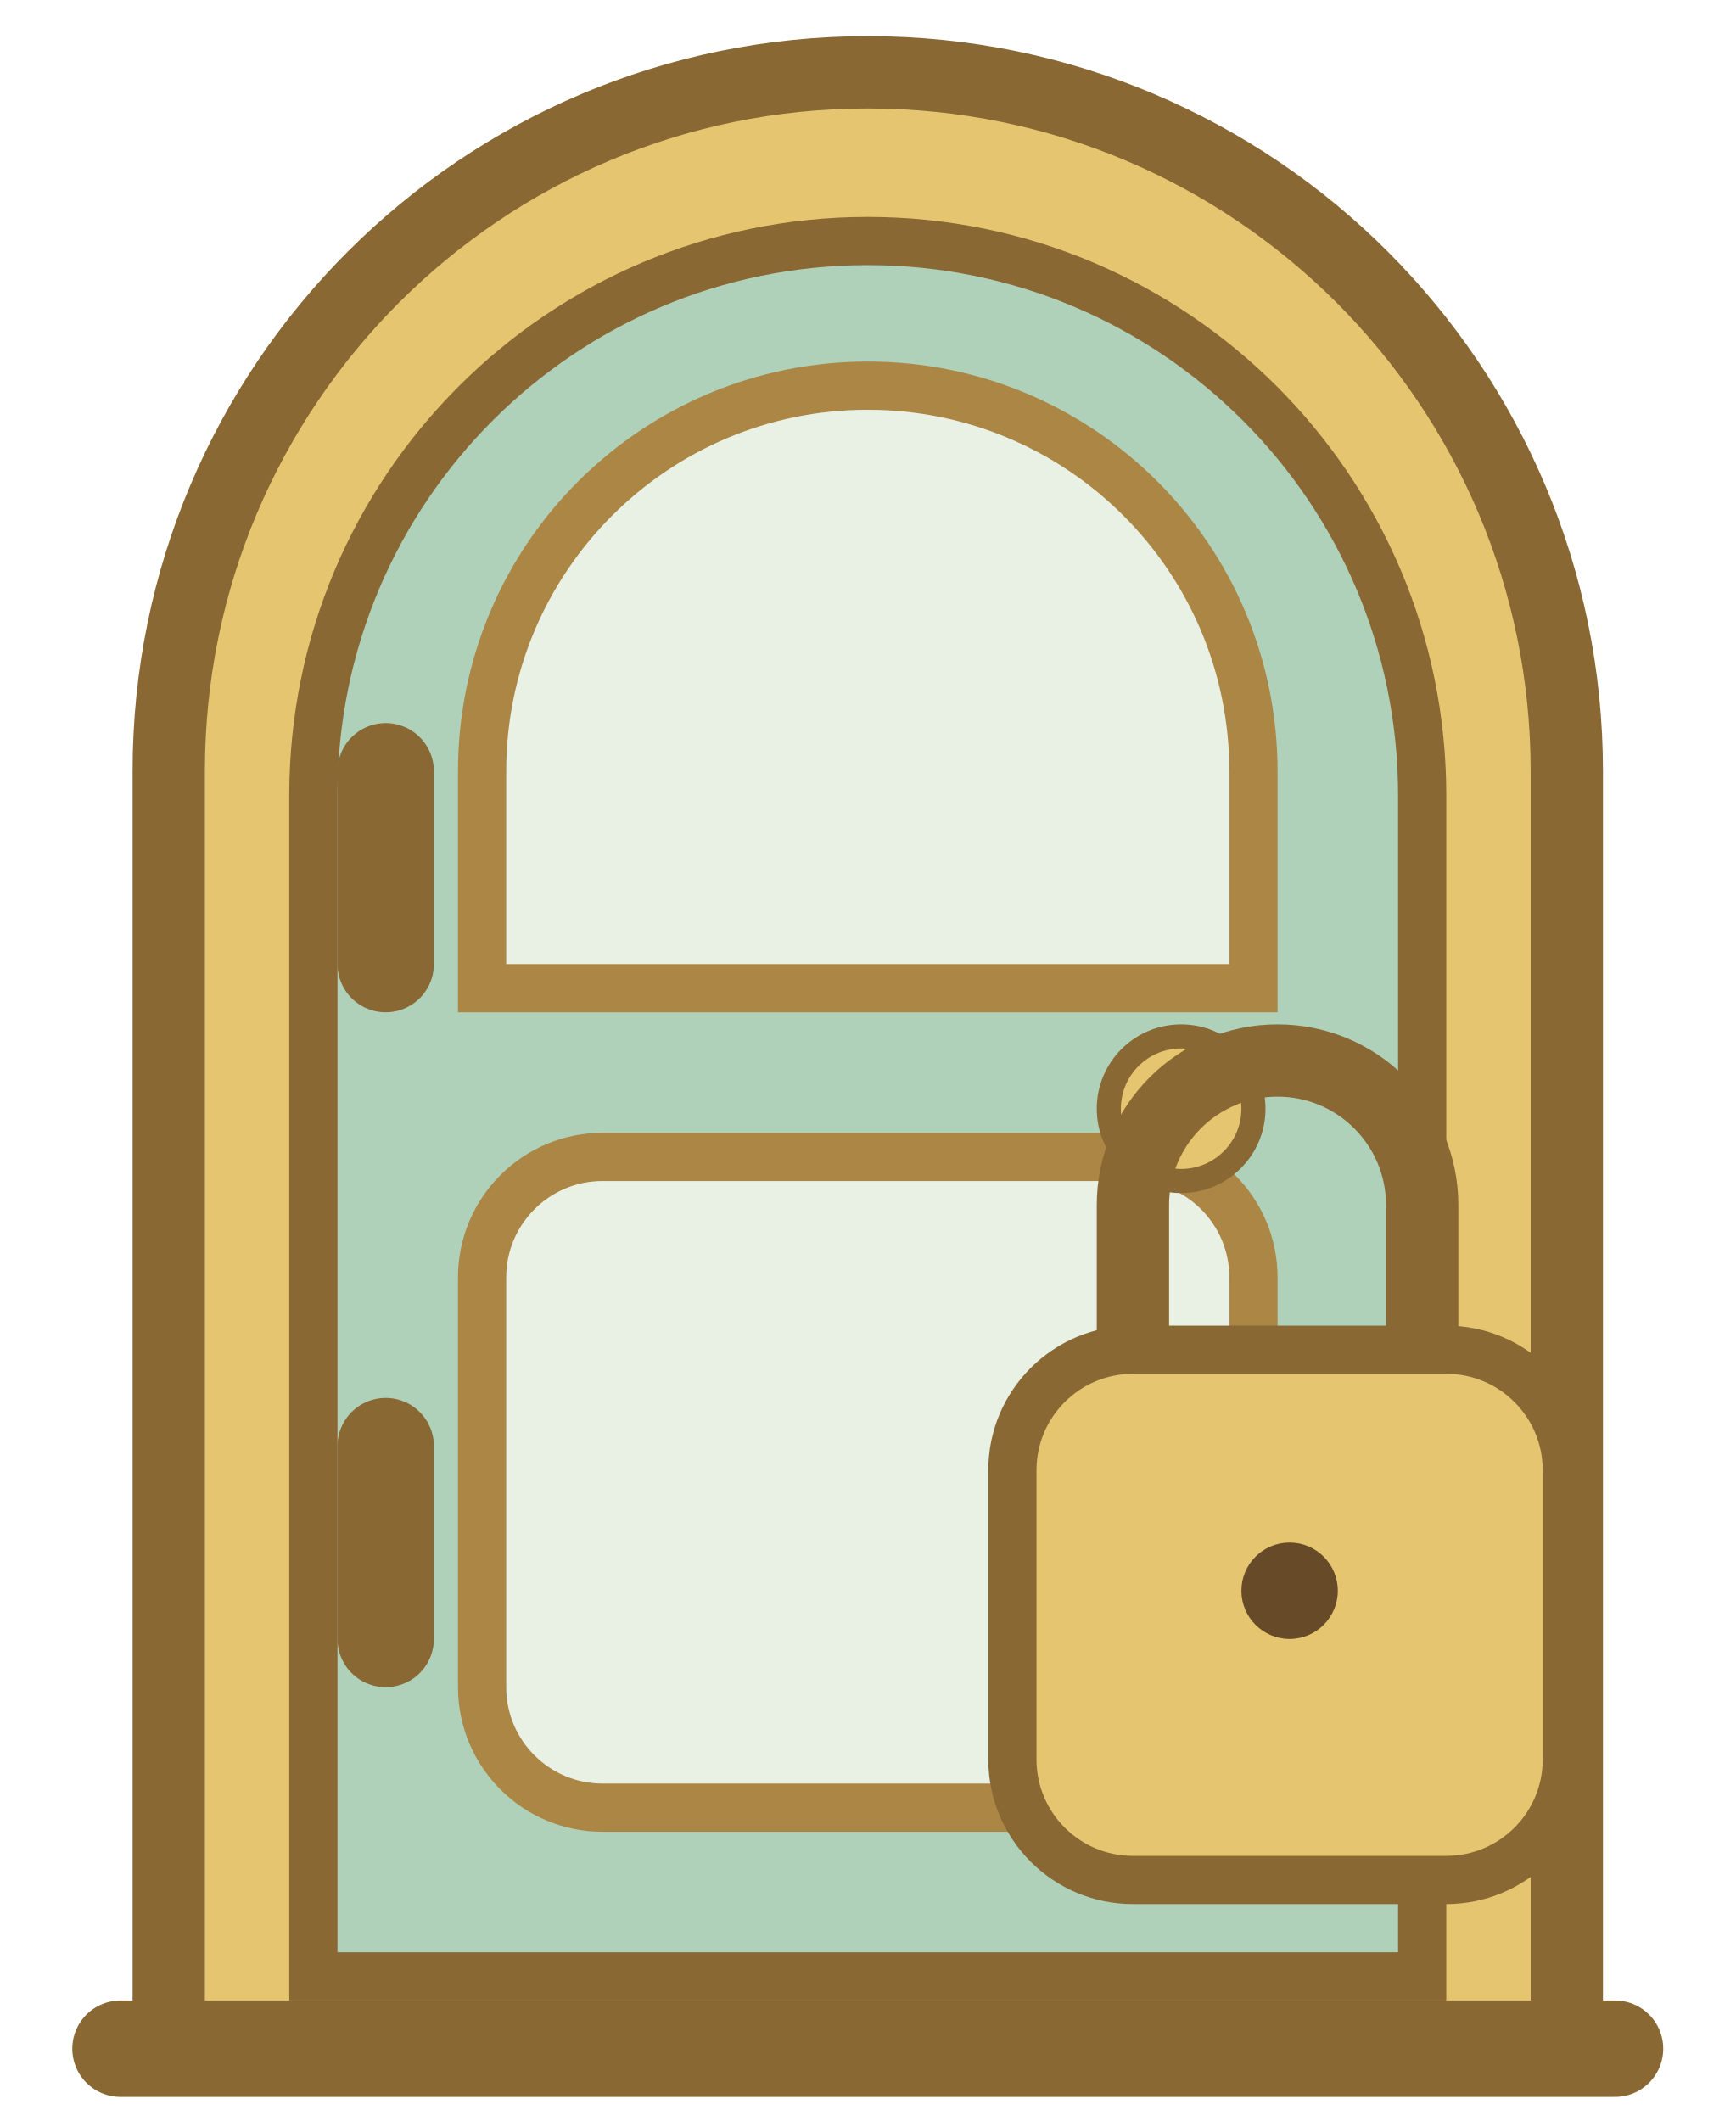
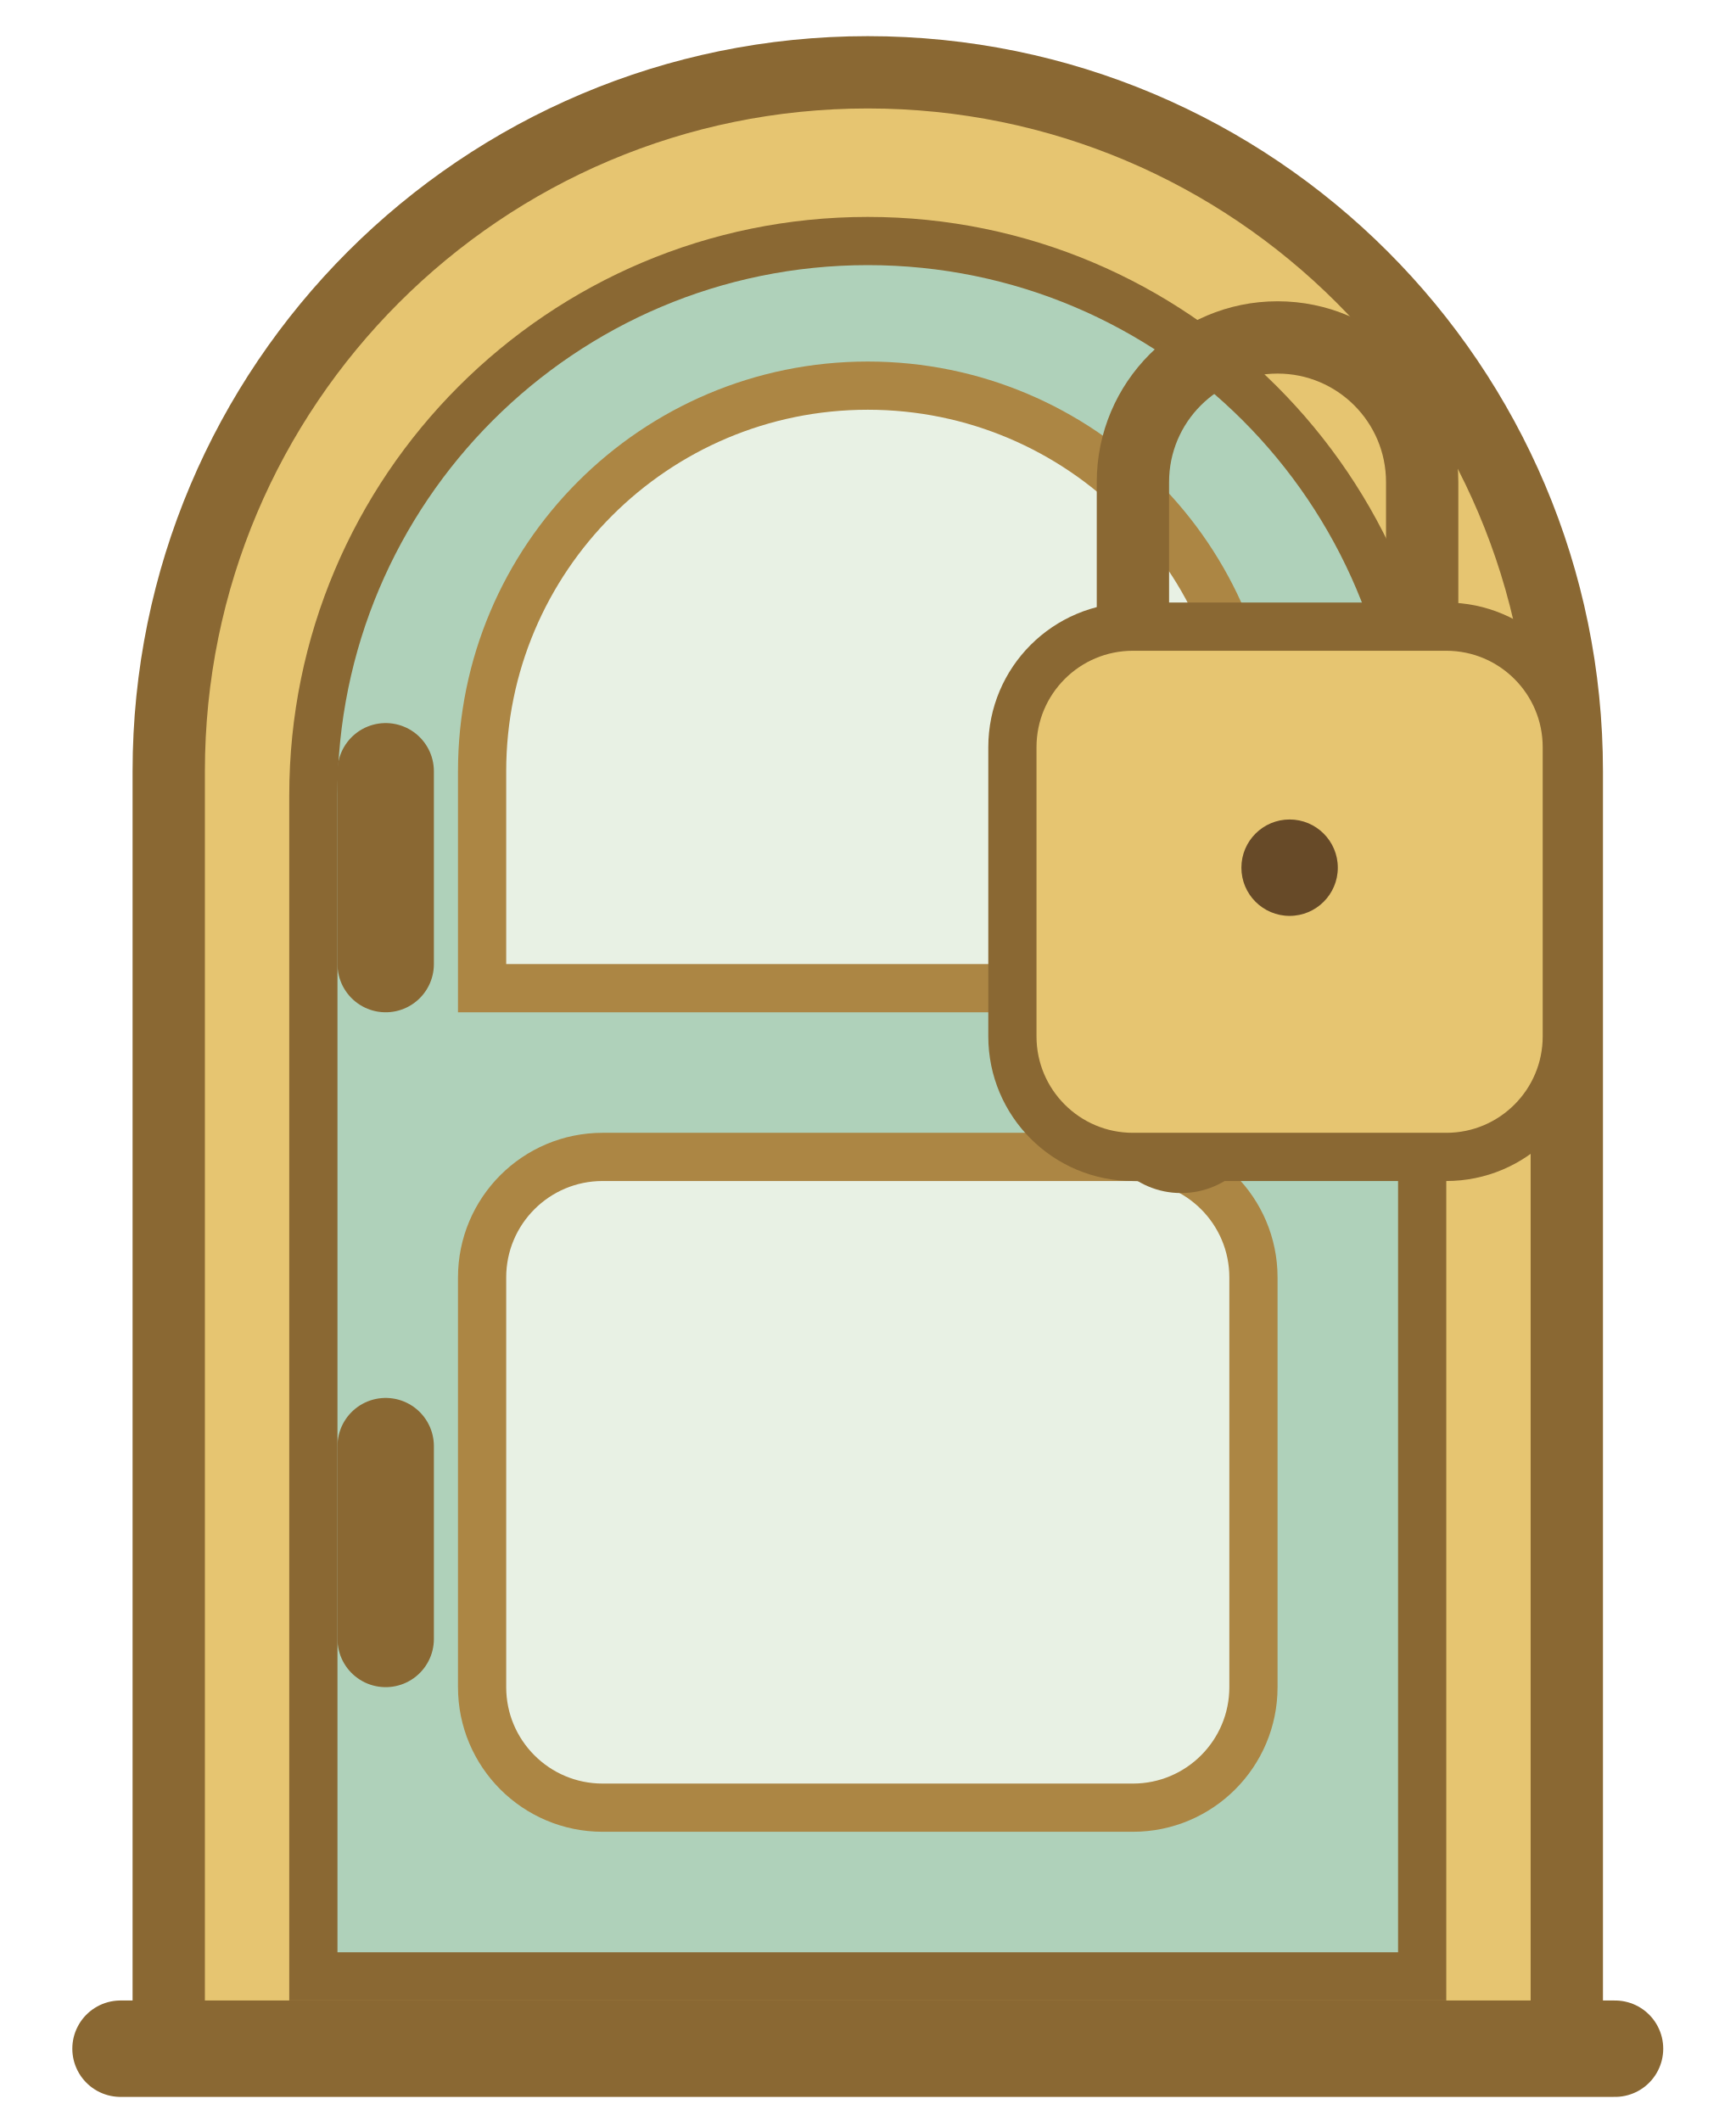
<svg xmlns="http://www.w3.org/2000/svg" viewBox="0 0 72 88">
  <path d="M7 84V32a29 29 0 0 1 58 0v52" fill="#e6c571" stroke="#8a6833" stroke-width="3" />
  <path d="M13 82V33a23 23 0 0 1 46 0v49z" fill="#afd1ba" stroke="#8a6833" stroke-width="2" />
  <path d="M20 41V32a16 16 0 0 1 32 0v9z" fill="#e8f1e4" stroke="#ac8644" stroke-width="2" />
  <rect x="20" y="48" width="32" height="27" rx="5" fill="#e8f1e4" stroke="#ac8644" stroke-width="2" />
  <path d="M16 40v-8M16 68v-8" stroke="#8a6833" stroke-width="4" stroke-linecap="round" />
  <circle cx="49" cy="46" r="3" fill="#e6c571" stroke="#8a6833" />
-   <rect x="42" y="56" width="23" height="22" rx="5" fill="#e6c571" stroke="#8a6833" stroke-width="2" />
-   <path d="M47 56v-6a6 6 0 0 1 12 0v6" fill="none" stroke="#8a6833" stroke-width="3" />
-   <circle cx="53.5" cy="66" r="2" fill="#674a28" />
+   <g transform="translate(0 -30)">
+     <rect x="42" y="56" width="23" height="22" rx="5" fill="#e6c571" stroke="#8a6833" stroke-width="2" />
+     <path d="M47 56v-6a6 6 0 0 1 12 0v6" fill="none" stroke="#8a6833" stroke-width="3" />
+     <circle cx="53.5" cy="66" r="2" fill="#674a28" />
+   </g>
  <path d="M5 85h62" stroke="#8a6833" stroke-width="4" stroke-linecap="round" />
</svg>
